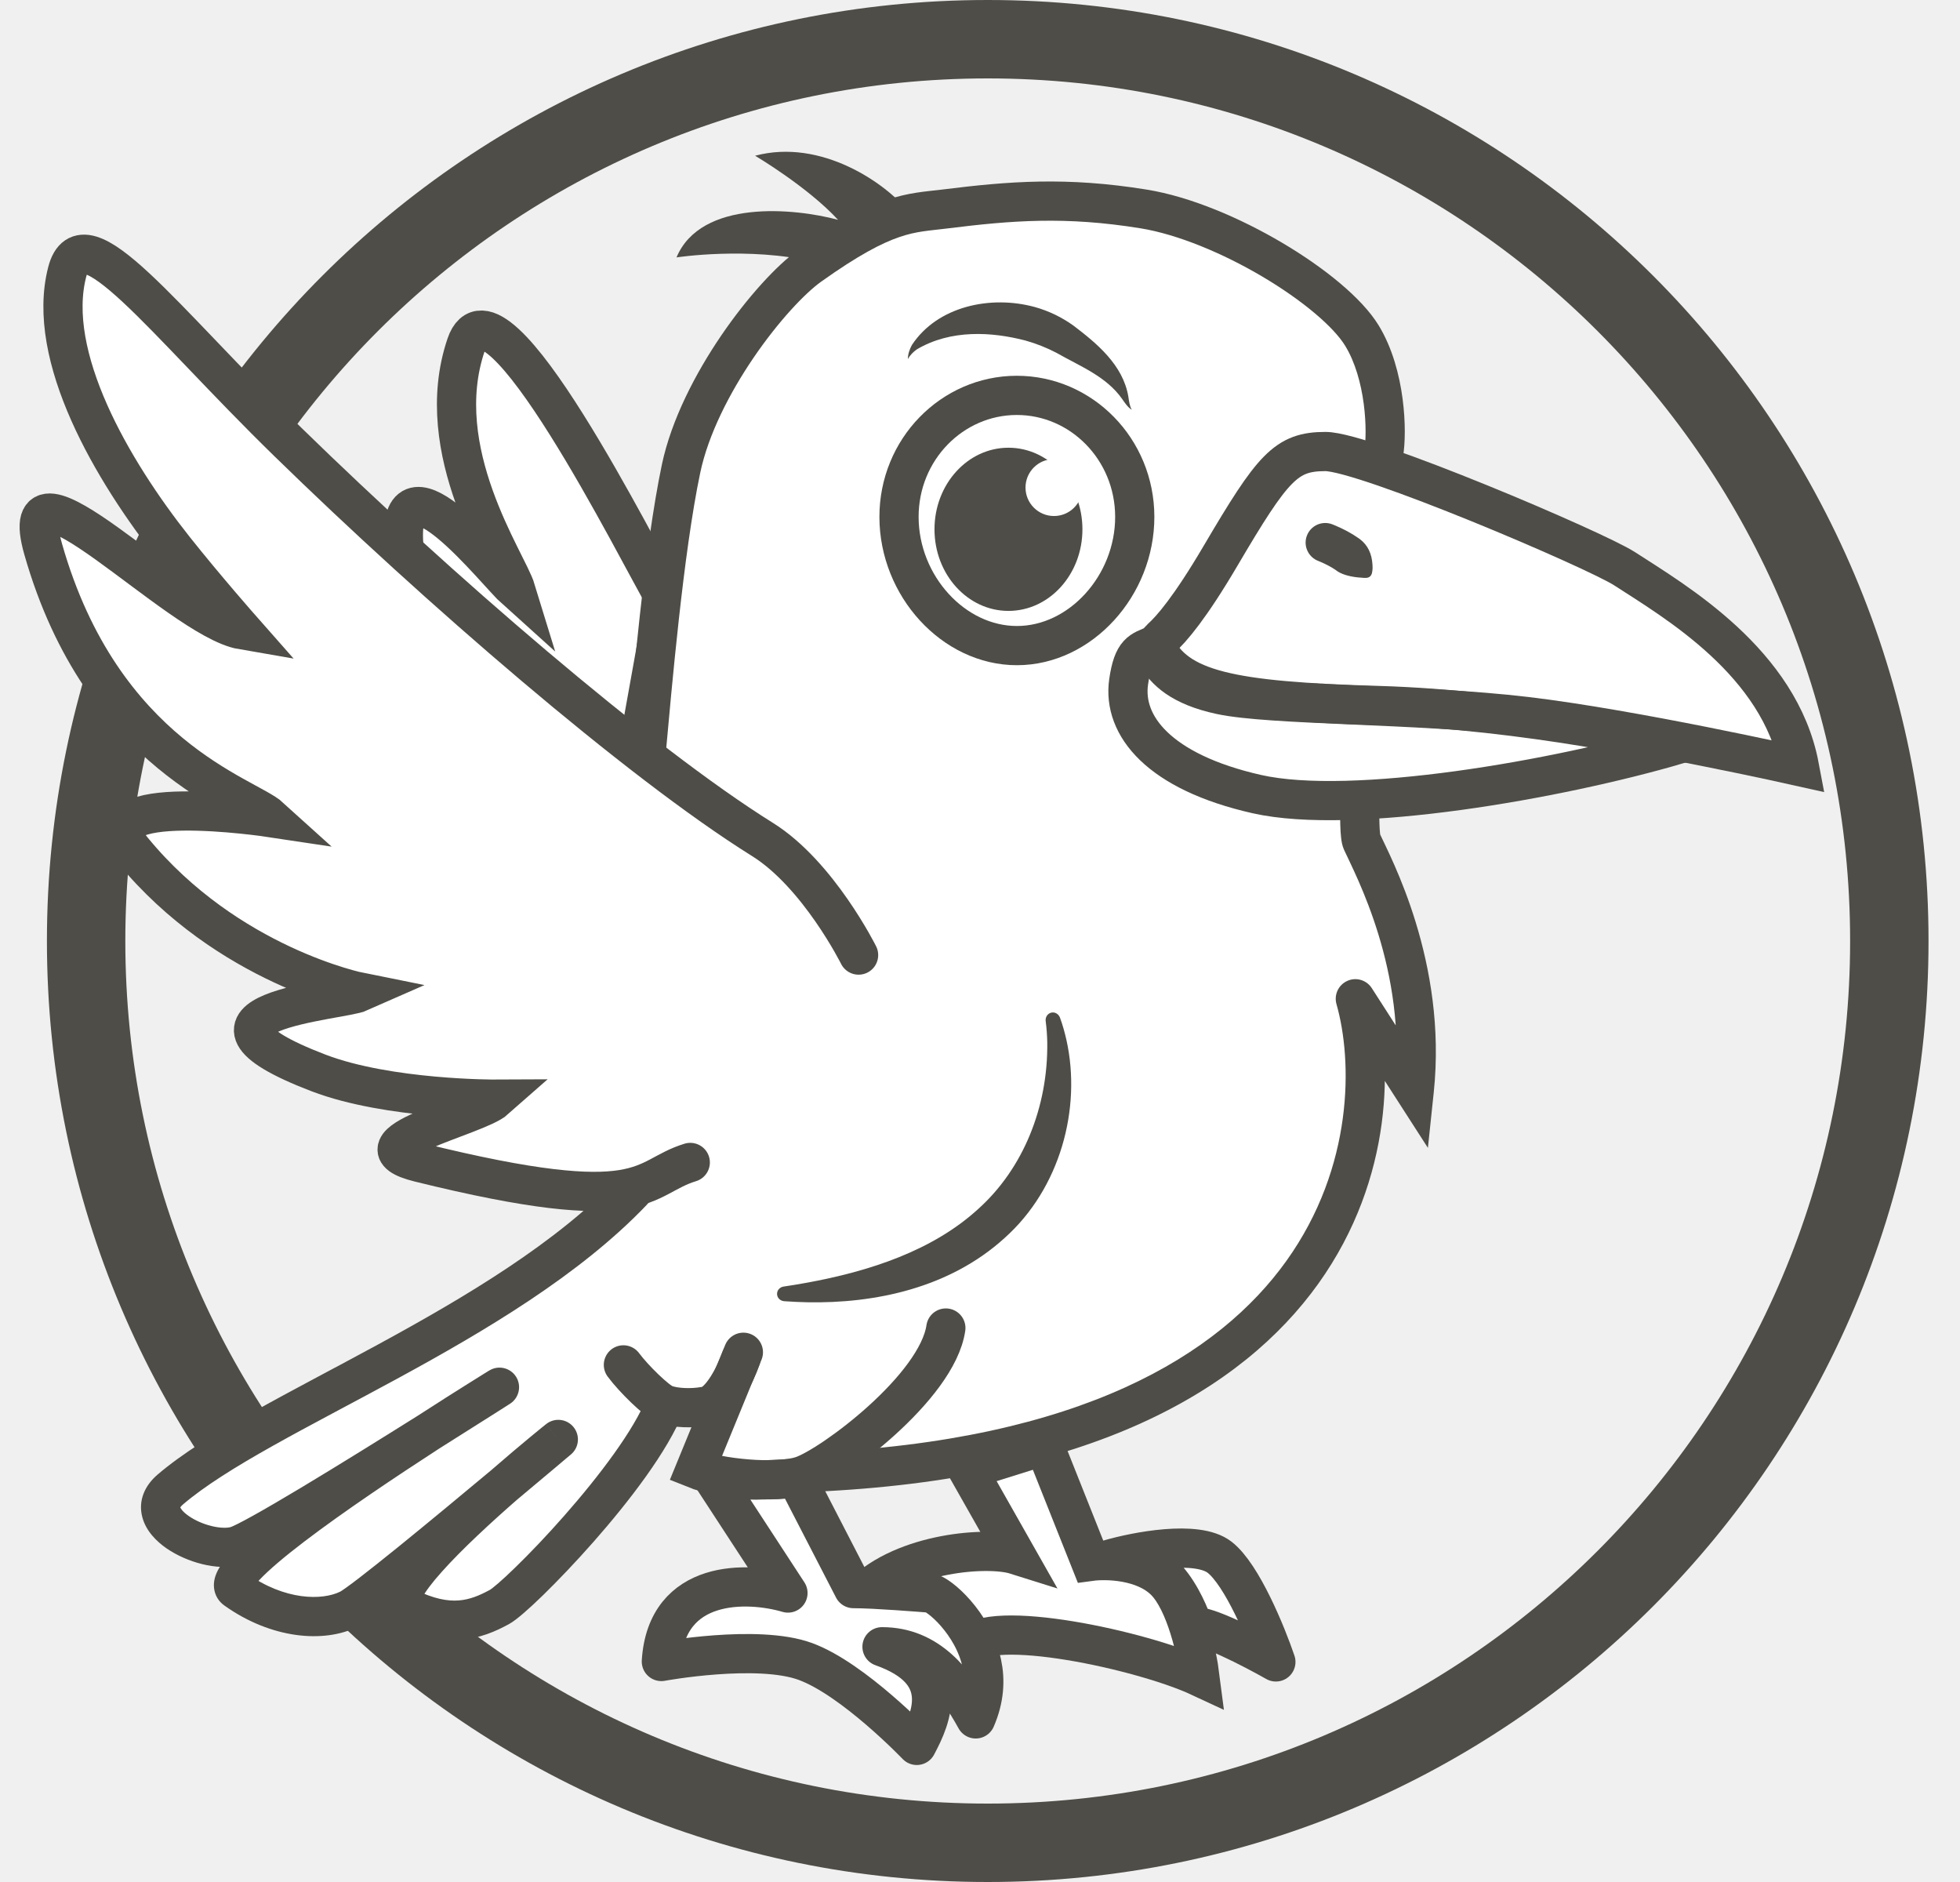
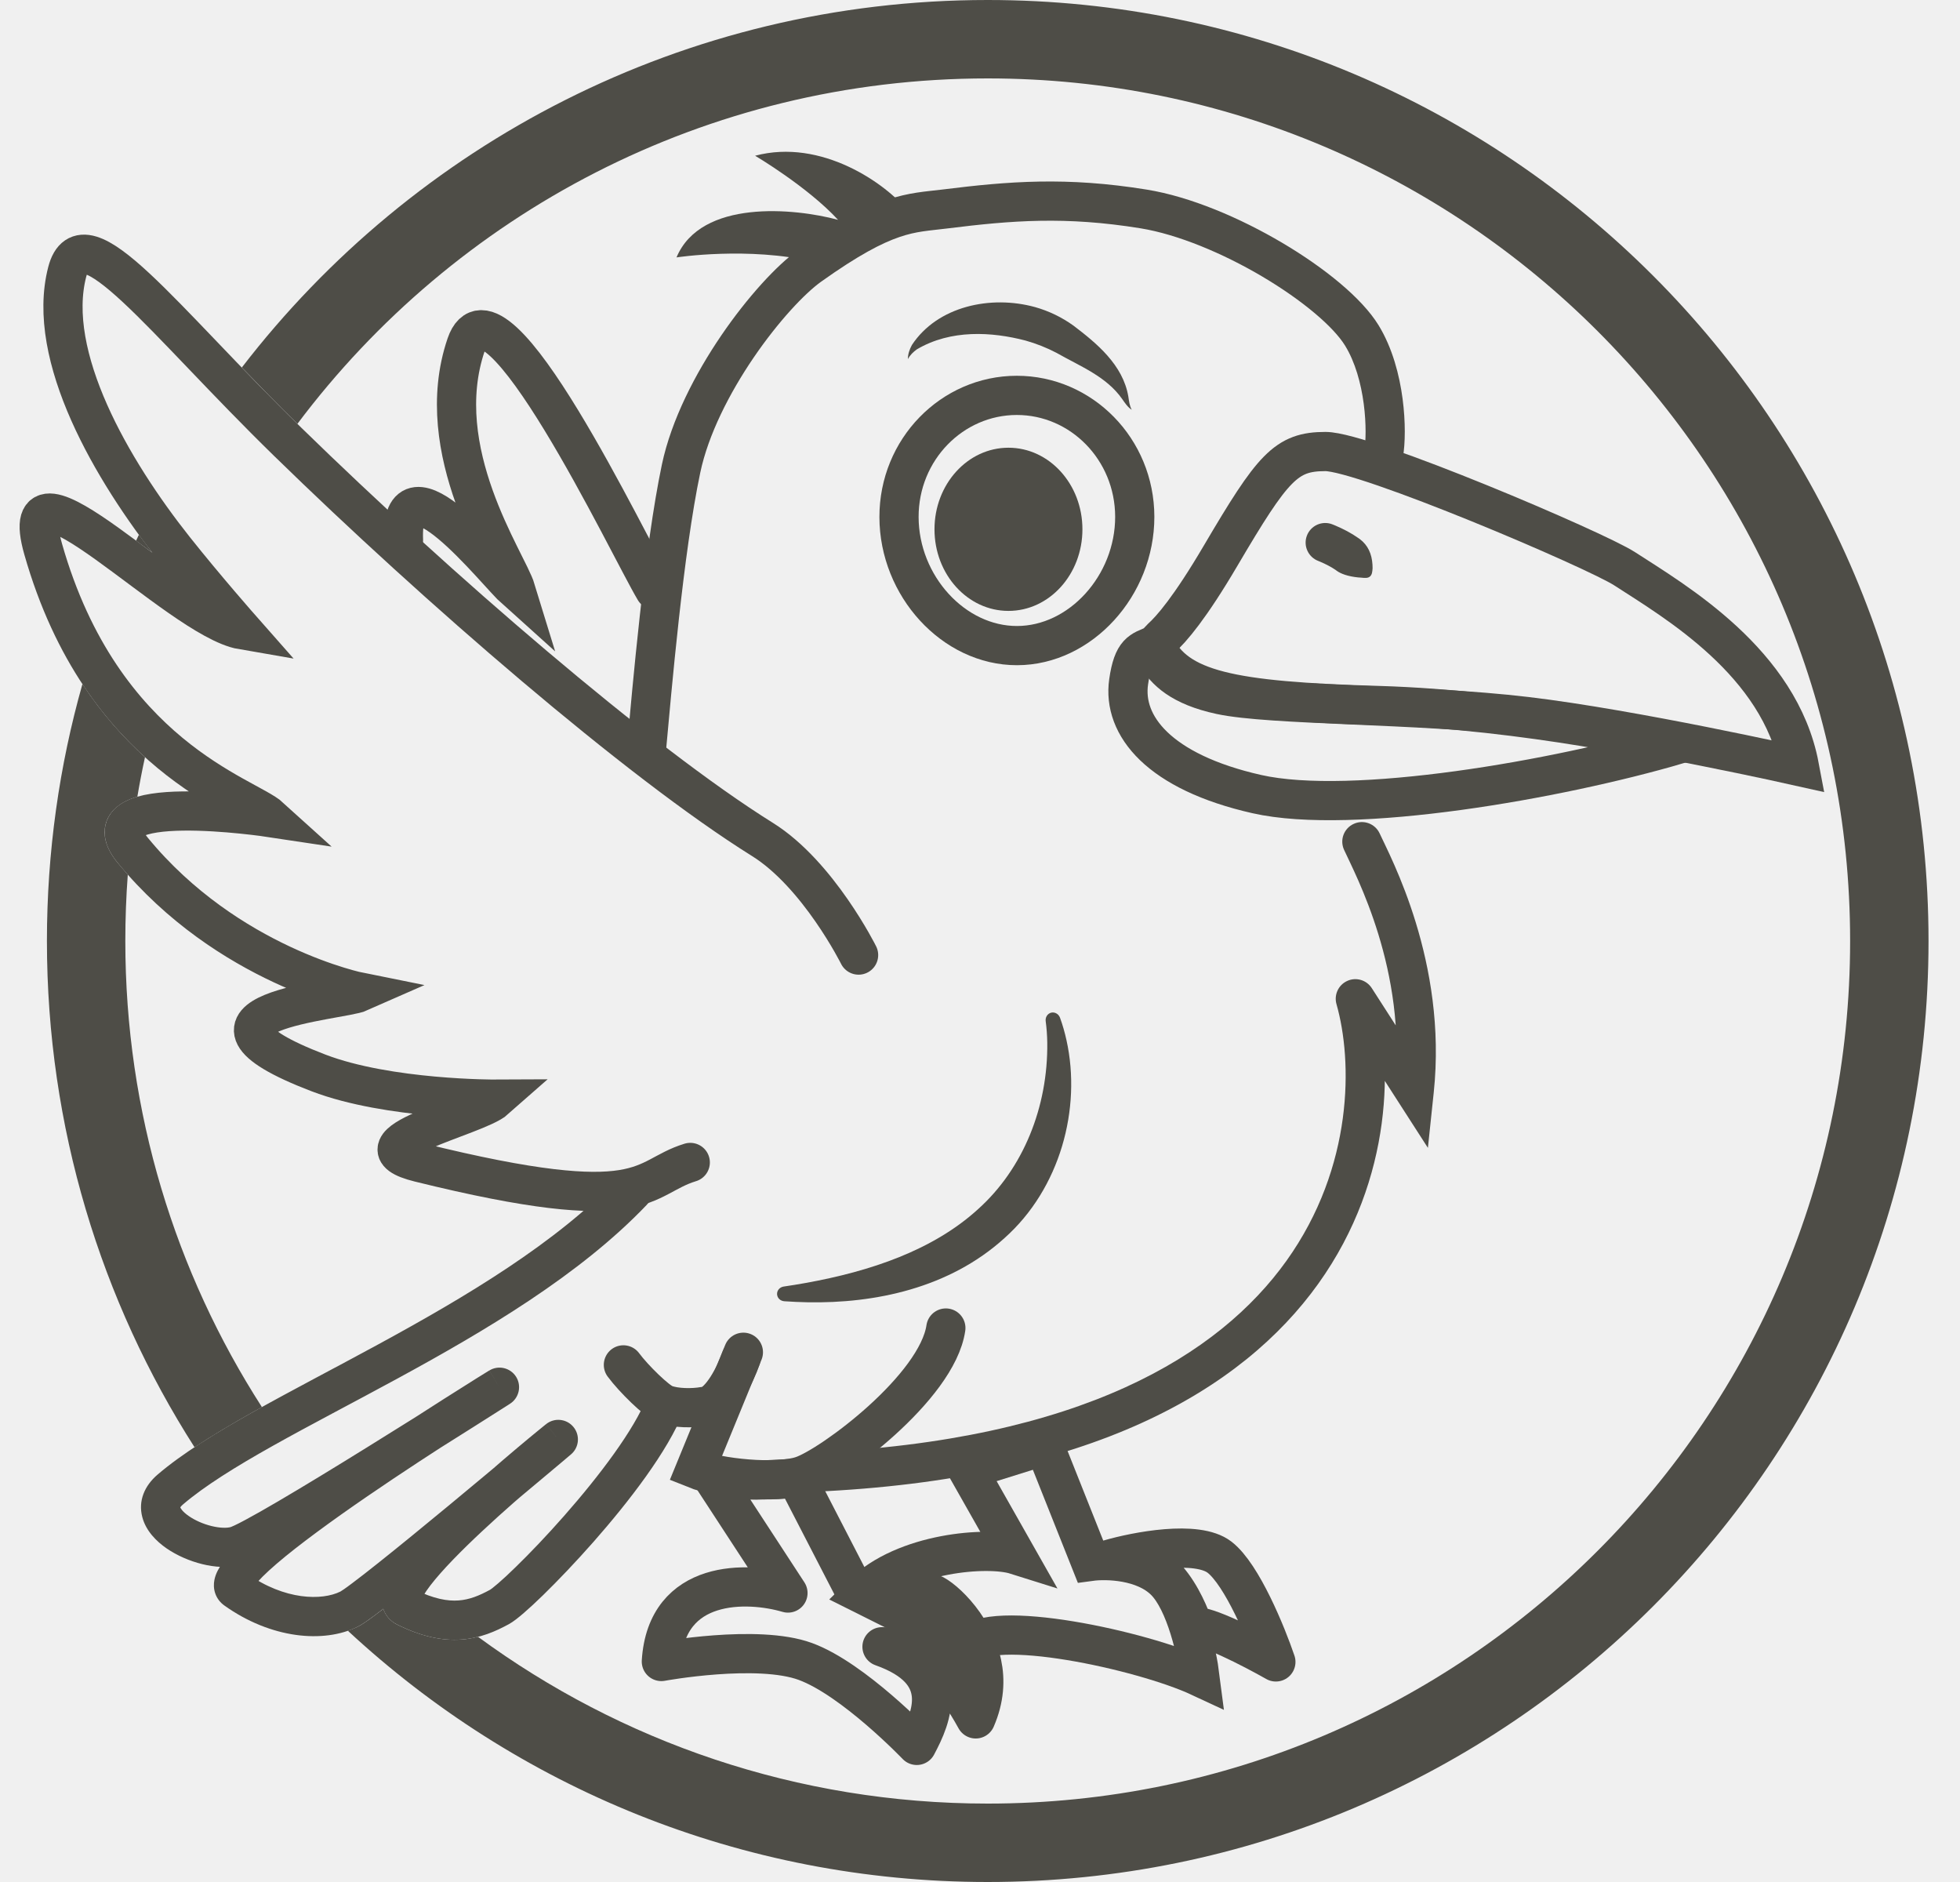
<svg xmlns="http://www.w3.org/2000/svg" width="50" height="48" viewBox="0 0 50 48" fill="none">
-   <circle cx="25.197" cy="24" r="23" stroke="#4E4D47" stroke-width="2" />
-   <path d="M13.161 15.049C12.941 14.329 10.965 11.511 11.892 8.79C12.61 6.686 16.312 14.173 16.968 15.27L16.251 19.258C16.251 19.258 12.5 16.268 11.838 15.769C11.175 15.27 10.348 15.16 10.293 13.775C10.199 11.426 12.665 14.605 13.161 15.049Z" fill="white" stroke="#4E4D47" stroke-linecap="round" />
-   <path fill-rule="evenodd" clip-rule="evenodd" d="M24.131 5.297C25.792 5.09 27.215 4.976 29.196 5.297C31.256 5.631 34.041 7.346 34.763 8.526C35.375 9.527 35.412 10.993 35.319 11.532C35.041 14.63 34.54 20.949 34.763 21.44C35.041 22.052 36.432 24.613 36.098 27.786L34.596 25.448C35.486 28.565 34.762 37.081 20.791 37.694L17.618 37.527L18.175 36.08C17.886 36.014 17.443 35.891 16.993 35.729L17.005 35.801C16.282 37.638 13.266 40.709 12.775 40.978C12.163 41.312 11.495 41.535 10.382 40.978C9.81 40.692 11.576 39.008 12.915 37.838C11.45 39.065 9.284 40.858 8.934 41.034C8.266 41.368 7.113 41.3 6.039 40.533C5.513 40.155 8.787 37.916 10.957 36.509C9.112 37.67 6.467 39.305 6.039 39.419C5.204 39.642 3.479 38.735 4.37 37.972C6.554 36.101 12.085 34.083 15.482 31.013C15.493 30.815 15.507 30.613 15.519 30.406C14.65 30.462 13.256 30.307 10.716 29.678C8.857 29.218 12.16 28.511 12.663 28.065C12.637 28.065 9.927 28.075 8.154 27.397C4.091 25.842 8.708 25.56 9.212 25.337C9.191 25.333 5.832 24.653 3.423 21.719C2.147 20.165 6.901 20.88 6.929 20.884C6.317 20.328 2.644 19.325 1.14 14.037C0.333 11.199 4.592 15.818 6.207 16.096C6.198 16.086 5.273 15.038 4.481 14.037C2.894 12.033 1.198 9.118 1.754 6.968C2.158 5.408 4.16 8.165 7.376 11.309C10.123 13.995 13.586 17.081 16.487 19.328C16.493 19.27 16.499 19.213 16.505 19.158C16.653 17.543 16.954 14.017 17.395 11.921C17.841 9.806 19.7 7.444 20.679 6.745C22.627 5.353 23.24 5.409 24.131 5.297Z" fill="white" />
-   <path d="M27.04 25.954C27.023 25.91 26.992 25.871 26.95 25.847C26.909 25.823 26.86 25.816 26.814 25.828C26.769 25.84 26.729 25.869 26.704 25.91C26.678 25.95 26.67 25.999 26.676 26.046C26.699 26.223 26.713 26.411 26.716 26.589C26.737 28.232 26.104 29.805 24.952 30.837C23.804 31.886 22.205 32.424 20.551 32.721C20.371 32.754 20.185 32.785 19.993 32.813C19.946 32.819 19.902 32.842 19.87 32.877C19.838 32.913 19.821 32.959 19.823 33.007C19.824 33.053 19.845 33.098 19.879 33.132C19.914 33.165 19.96 33.184 20.007 33.187C20.205 33.201 20.399 33.21 20.589 33.214C22.321 33.248 24.22 32.852 25.625 31.577C27.043 30.315 27.594 28.276 27.206 26.529C27.163 26.337 27.108 26.138 27.04 25.954Z" fill="#4E4D47" />
-   <path d="M29.636 32.516C29.47 33.018 32.684 30.286 32.906 27.387C32.906 27.387 33.46 27.61 33.903 31.29C33.903 31.29 31.41 37.311 20.936 37.645C22.654 36.809 24.094 34.356 24.094 34.356C26.754 34.022 28.694 33.018 29.913 31.011C29.913 31.011 29.802 32.014 29.636 32.516Z" fill="white" />
-   <path d="M6.075 40.427C5.296 39.871 15.476 34.101 16.978 33.861C18.48 33.622 19.871 33.193 19.871 33.193L18.091 36.198L16.978 35.809C16.255 37.645 13.24 40.716 12.75 40.983C12.138 41.317 11.471 41.54 10.358 40.983C9.787 40.698 11.552 39.015 12.89 37.845C11.426 39.071 9.26 40.865 8.912 41.039C8.244 41.373 7.148 41.194 6.075 40.427Z" fill="white" />
+   <path d="M16.701 15.049C16.045 13.952 12.61 6.686 11.892 8.79C10.965 11.511 12.941 14.329 13.161 15.049C12.665 14.606 10.199 11.426 10.293 13.775" stroke="#4E4D47" stroke-linecap="round" />
+   <path d="M27.04 25.954C27.023 25.91 26.992 25.871 26.95 25.848C26.909 25.824 26.86 25.817 26.814 25.828C26.769 25.84 26.729 25.869 26.704 25.91C26.678 25.951 26.67 26 26.676 26.047C26.7 26.223 26.713 26.411 26.716 26.589C26.737 28.232 26.104 29.805 24.952 30.838C23.804 31.886 22.205 32.425 20.551 32.722C20.371 32.755 20.185 32.785 19.993 32.813C19.946 32.82 19.902 32.842 19.87 32.878C19.838 32.914 19.821 32.96 19.823 33.007C19.825 33.054 19.845 33.099 19.879 33.132C19.914 33.166 19.96 33.184 20.007 33.188C20.205 33.202 20.399 33.21 20.589 33.214C22.321 33.249 24.22 32.852 25.625 31.577C27.043 30.316 27.594 28.277 27.206 26.529C27.164 26.338 27.108 26.138 27.04 25.954Z" fill="#4E4D47" />
  <path d="M23.161 9.159C23.217 9.052 23.301 8.974 23.391 8.909C24.256 8.399 25.297 8.46 26.162 8.686C26.435 8.763 26.696 8.866 26.951 8.999C27.563 9.347 28.225 9.602 28.627 10.177C28.694 10.273 28.768 10.387 28.871 10.451C28.812 10.344 28.803 10.234 28.784 10.114C28.647 9.301 27.969 8.75 27.387 8.307C27.091 8.093 26.756 7.931 26.403 7.832C25.273 7.521 23.915 7.809 23.263 8.799C23.201 8.912 23.159 9.038 23.161 9.159Z" fill="#4E4D47" />
-   <path d="M25.946 16.965C24.009 16.968 22.437 15.176 22.434 13.188C22.431 11.201 23.999 9.587 25.936 9.584C27.872 9.581 29.445 11.191 29.448 13.178C29.451 15.166 27.883 16.963 25.946 16.965Z" fill="white" />
  <path d="M28.948 13.179C28.95 14.936 27.563 16.464 25.945 16.466C24.328 16.468 22.937 14.945 22.934 13.188C22.931 11.464 24.288 10.086 25.936 10.084C27.585 10.082 28.945 11.456 28.948 13.179Z" stroke="#4E4D47" />
  <ellipse cx="25.726" cy="13.5" rx="1.887" ry="2.081" fill="#4E4D47" />
-   <circle cx="26.887" cy="12.435" r="0.726" fill="white" />
-   <path d="M9.53 27.698C5.454 26.141 6.681 26.25 7.185 26.026L11.54 24.968C12.936 25.525 16.007 25.859 17.18 25.748C19.246 25.551 13.696 27.216 15.504 27.698C17.18 28.143 18.743 27.976 19.748 27.141C20.781 26.282 19.077 29.369 17.626 29.647C16.341 30.038 16.565 31.096 10.702 29.647C8.837 29.186 12.152 28.478 12.656 28.032C12.656 28.032 11.317 28.38 9.53 27.698Z" fill="white" />
  <path d="M15.903 34.811C16.163 35.163 16.751 35.736 16.959 35.815C17.237 35.921 17.681 35.921 17.959 35.87C17.977 35.867 17.996 35.869 18.014 35.865C18.395 35.793 18.762 35.05 18.903 34.645" stroke="#4E4D47" stroke-linecap="round" />
-   <path d="M27.817 39.823L26.642 36.871L24.684 37.484L25.915 39.656C25.206 39.433 23.074 39.589 22 40.658L24.684 42C25.221 41.243 29.14 42.087 30.613 42.774C30.538 42.18 30.255 40.859 29.718 40.324C29.181 39.789 28.227 39.767 27.817 39.823Z" fill="white" stroke="#4E4D47" />
-   <path d="M31.111 39.716C30.535 39.271 28.991 39.567 28.29 39.771C28.64 39.771 29.43 39.872 29.783 40.272C30.137 40.673 30.373 41.255 30.447 41.497C30.712 41.408 31.959 42.053 32.548 42.387C32.309 41.682 31.686 40.161 31.111 39.716Z" fill="white" stroke="#4E4D47" stroke-linejoin="round" />
-   <path d="M21.772 40.517L20.318 37.7C20.318 37.7 19.67 37.744 19.283 37.749C18.897 37.755 18.152 37.645 18.152 37.645L20.101 40.63C19.08 40.33 17.005 40.258 16.871 42.376C16.871 42.376 19.322 41.925 20.547 42.376C21.772 42.826 23.387 44.516 23.387 44.516C23.777 43.784 24.282 42.631 22.5 42C23.693 42 24.369 42.895 24.891 43.84C25.115 43.324 25.137 42.849 25.048 42.432C24.828 41.393 23.935 40.646 23.722 40.63C23.499 40.614 22.329 40.517 21.772 40.517Z" fill="white" stroke="#4E4D47" stroke-linejoin="round" />
-   <path d="M35.298 11.562L34.806 11.477L34.802 11.497L34.8 11.517L35.298 11.562ZM34.742 8.557L34.315 8.818L34.742 8.557ZM29.175 5.329L29.095 5.823L29.175 5.329ZM24.11 5.33L24.048 4.833L24.11 5.33ZM20.659 6.776L20.368 6.369L20.659 6.776ZM17.375 11.951L16.885 11.848L17.375 11.951ZM15.986 19.14C15.961 19.414 16.163 19.658 16.438 19.683C16.713 19.708 16.957 19.506 16.982 19.231L16.484 19.185L15.986 19.14ZM34.742 21.467L34.287 21.674L34.742 21.467ZM36.078 27.81L35.657 28.081L36.426 29.276L36.575 27.863L36.078 27.81ZM34.575 25.473L34.995 25.203C34.861 24.994 34.594 24.915 34.369 25.018C34.143 25.12 34.026 25.372 34.094 25.611L34.575 25.473ZM20.703 37.049C20.427 37.061 20.213 37.294 20.225 37.57C20.237 37.846 20.471 38.06 20.746 38.048L20.724 37.548L20.703 37.049ZM35.298 11.562L35.791 11.647C35.848 11.316 35.859 10.763 35.78 10.168C35.701 9.571 35.524 8.878 35.168 8.296L34.742 8.557L34.315 8.818C34.572 9.237 34.72 9.778 34.789 10.299C34.858 10.822 34.841 11.27 34.806 11.477L35.298 11.562ZM34.742 8.557L35.168 8.296C34.741 7.598 33.775 6.823 32.715 6.196C31.64 5.56 30.368 5.016 29.255 4.836L29.175 5.329L29.095 5.823C30.042 5.977 31.193 6.457 32.206 7.056C33.234 7.665 34.021 8.337 34.315 8.818L34.742 8.557ZM29.175 5.329L29.255 4.836C27.206 4.504 25.73 4.623 24.048 4.833L24.11 5.33L24.172 5.826C25.813 5.621 27.182 5.513 29.095 5.823L29.175 5.329ZM24.11 5.33L24.048 4.833C23.639 4.884 23.19 4.904 22.619 5.1C22.047 5.296 21.362 5.66 20.368 6.369L20.659 6.776L20.949 7.183C21.904 6.502 22.499 6.198 22.943 6.046C23.388 5.894 23.69 5.886 24.172 5.826L24.11 5.33ZM20.659 6.776L20.368 6.369C19.811 6.767 19.062 7.585 18.403 8.551C17.741 9.522 17.127 10.703 16.885 11.848L17.375 11.951L17.864 12.054C18.068 11.086 18.606 10.029 19.229 9.115C19.856 8.197 20.526 7.485 20.949 7.183L20.659 6.776ZM17.375 11.951L16.885 11.848C16.437 13.979 16.133 17.541 15.986 19.14L16.484 19.185L16.982 19.231C17.132 17.602 17.43 14.113 17.864 12.054L17.375 11.951ZM35.298 11.562L34.8 11.517C34.661 13.068 34.466 15.427 34.333 17.46C34.267 18.476 34.216 19.415 34.196 20.134C34.186 20.492 34.183 20.803 34.191 21.043C34.194 21.163 34.201 21.273 34.212 21.366C34.22 21.441 34.237 21.565 34.287 21.674L34.742 21.467L35.197 21.26C35.218 21.307 35.213 21.324 35.205 21.252C35.199 21.197 35.193 21.118 35.19 21.012C35.183 20.801 35.185 20.513 35.195 20.162C35.215 19.462 35.265 18.537 35.331 17.525C35.463 15.502 35.657 13.153 35.796 11.607L35.298 11.562ZM34.742 21.467L34.287 21.674C34.577 22.312 35.898 24.745 35.58 27.758L36.078 27.81L36.575 27.863C36.926 24.532 35.464 21.846 35.197 21.26L34.742 21.467ZM36.078 27.81L36.498 27.54L34.995 25.203L34.575 25.473L34.154 25.744L35.657 28.081L36.078 27.81ZM34.575 25.473L34.094 25.611C34.505 27.05 34.539 29.752 32.816 32.159C31.107 34.547 27.591 36.747 20.703 37.049L20.724 37.548L20.746 38.048C27.829 37.737 31.684 35.458 33.63 32.741C35.562 30.042 35.535 27.012 35.056 25.336L34.575 25.473Z" fill="#4E4D47" />
+   <path d="M27.817 39.823L26.642 36.871L24.684 37.484L25.915 39.656C25.206 39.433 23.074 39.589 22 40.658L24.684 42C25.221 41.243 29.14 42.087 30.613 42.774C30.538 42.18 30.255 40.859 29.718 40.324C29.181 39.789 28.227 39.767 27.817 39.823Z" stroke="#4E4D47" />
+   <path d="M31.111 39.716C30.535 39.271 28.991 39.567 28.29 39.771C28.64 39.771 29.43 39.872 29.783 40.272C30.137 40.673 30.373 41.255 30.447 41.497C30.712 41.408 31.959 42.053 32.548 42.387C32.309 41.682 31.686 40.161 31.111 39.716Z" stroke="#4E4D47" stroke-linejoin="round" />
+   <path d="M21.772 40.517L20.318 37.7C20.318 37.7 19.67 37.744 19.283 37.749C18.897 37.755 18.152 37.645 18.152 37.645L20.101 40.63C19.08 40.33 17.005 40.258 16.871 42.376C16.871 42.376 19.322 41.925 20.547 42.376C21.772 42.826 23.387 44.516 23.387 44.516C23.777 43.784 24.282 42.631 22.5 42C23.693 42 24.369 42.895 24.891 43.84C25.115 43.324 25.137 42.849 25.048 42.432C24.828 41.393 23.935 40.646 23.722 40.63C23.499 40.614 22.329 40.517 21.772 40.517Z" stroke="#4E4D47" stroke-linejoin="round" />
+   <path d="M34.806 11.477C34.759 11.749 34.941 12.008 35.213 12.055C35.486 12.101 35.744 11.919 35.791 11.647L35.298 11.562L34.806 11.477ZM34.742 8.557L34.315 8.818L34.742 8.557ZM29.175 5.329L29.255 4.836L29.175 5.329ZM24.11 5.33L24.048 4.833L24.11 5.33ZM20.659 6.776L20.368 6.369L20.659 6.776ZM17.375 11.951L16.885 11.848L17.375 11.951ZM15.986 19.14C15.961 19.414 16.163 19.658 16.438 19.683C16.713 19.708 16.957 19.506 16.982 19.231L16.484 19.185L15.986 19.14ZM35.197 21.26C35.083 21.008 34.786 20.897 34.535 21.012C34.283 21.126 34.172 21.422 34.287 21.674L34.742 21.467L35.197 21.26ZM36.078 27.81L35.657 28.081L36.426 29.276L36.575 27.863L36.078 27.81ZM34.575 25.473L34.995 25.203C34.861 24.994 34.594 24.915 34.369 25.018C34.143 25.12 34.026 25.372 34.094 25.611L34.575 25.473ZM20.703 37.049C20.427 37.061 20.213 37.294 20.225 37.57C20.237 37.846 20.471 38.06 20.746 38.048L20.724 37.548L20.703 37.049ZM35.298 11.562L35.791 11.647C35.848 11.316 35.859 10.763 35.78 10.168C35.701 9.571 35.524 8.878 35.168 8.296L34.742 8.557L34.315 8.818C34.572 9.237 34.72 9.778 34.789 10.299C34.858 10.822 34.841 11.27 34.806 11.477L35.298 11.562ZM34.742 8.557L35.168 8.296C34.741 7.598 33.775 6.823 32.715 6.196C31.64 5.56 30.368 5.016 29.255 4.836L29.175 5.329L29.095 5.823C30.042 5.977 31.193 6.457 32.206 7.056C33.234 7.665 34.021 8.337 34.315 8.818L34.742 8.557ZM29.175 5.329L29.255 4.836C27.206 4.504 25.73 4.623 24.048 4.833L24.11 5.33L24.172 5.826C25.813 5.621 27.182 5.513 29.095 5.823L29.175 5.329ZM24.11 5.33L24.048 4.833C23.639 4.884 23.19 4.904 22.619 5.1C22.047 5.296 21.362 5.66 20.368 6.369L20.659 6.776L20.949 7.183C21.904 6.502 22.499 6.198 22.943 6.046C23.388 5.894 23.69 5.886 24.172 5.826L24.11 5.33ZM20.659 6.776L20.368 6.369C19.811 6.767 19.062 7.585 18.403 8.551C17.741 9.522 17.127 10.703 16.885 11.848L17.375 11.951L17.864 12.054C18.068 11.086 18.606 10.029 19.229 9.115C19.856 8.197 20.526 7.485 20.949 7.183L20.659 6.776ZM17.375 11.951L16.885 11.848C16.437 13.979 16.133 17.541 15.986 19.14L16.484 19.185L16.982 19.231C17.132 17.602 17.43 14.113 17.864 12.054L17.375 11.951ZM34.742 21.467L34.287 21.674C34.577 22.312 35.898 24.745 35.58 27.758L36.078 27.81L36.575 27.863C36.926 24.532 35.464 21.846 35.197 21.26L34.742 21.467ZM36.078 27.81L36.498 27.54L34.995 25.203L34.575 25.473L34.154 25.744L35.657 28.081L36.078 27.81ZM34.575 25.473L34.094 25.611C34.505 27.05 34.539 29.752 32.816 32.159C31.107 34.547 27.591 36.747 20.703 37.049L20.724 37.548L20.746 38.048C27.829 37.737 31.684 35.458 33.63 32.741C35.562 30.042 35.535 27.012 35.056 25.336L34.575 25.473Z" fill="#4E4D47" />
  <path d="M19.263 3.972C20.956 3.521 22.604 4.686 23.161 5.381C23.161 5.381 22.326 5.663 21.769 5.945C21.212 6.227 20.767 6.678 20.767 6.678C19.096 6.283 17.258 6.565 17.258 6.565C17.882 5.077 20.265 5.306 21.379 5.607C20.599 4.761 19.263 3.972 19.263 3.972Z" fill="#4E4D47" />
-   <path d="M41.446 14.507C40.702 14.025 34.815 11.516 33.812 11.516C32.809 11.516 32.474 11.904 31.137 14.175C30.36 15.496 29.884 16.048 29.622 16.28C29.512 16.377 29.43 16.602 29.505 16.727C29.732 17.103 30.117 17.5 31.137 17.72C32.419 17.997 36.192 17.947 38.938 18.274C41.684 18.601 45.903 19.548 45.903 19.548C45.402 16.889 42.727 15.338 41.446 14.507Z" fill="white" />
-   <path d="M32.06 20.253C34.497 20.804 39.741 19.886 42.806 18.986C42.806 18.986 38.929 18.104 35.162 17.994C31.395 17.884 30.011 17.609 29.457 16.452C29.106 16.599 28.903 16.617 28.792 17.388C28.63 18.511 29.57 19.69 32.06 20.253Z" fill="white" stroke="#4E4D47" stroke-linecap="round" />
+   <path d="M32.06 20.253C34.497 20.804 39.741 19.886 42.806 18.986C42.806 18.986 38.929 18.104 35.162 17.994C31.395 17.884 30.011 17.609 29.457 16.452C29.106 16.599 28.903 16.617 28.792 17.388C28.63 18.511 29.57 19.69 32.06 20.253Z" stroke="#4E4D47" stroke-linecap="round" />
  <path d="M33.983 13.371C33.859 13.324 33.722 13.329 33.601 13.383C33.48 13.438 33.386 13.538 33.339 13.662C33.292 13.786 33.296 13.924 33.351 14.044C33.405 14.165 33.506 14.26 33.63 14.307C33.637 14.309 33.658 14.318 33.674 14.325C33.821 14.387 33.972 14.466 34.081 14.543C34.085 14.547 34.09 14.55 34.095 14.554C34.206 14.637 34.393 14.701 34.643 14.727C34.67 14.73 34.7 14.733 34.727 14.733C34.771 14.738 34.813 14.742 34.851 14.739C34.89 14.736 34.922 14.726 34.947 14.704C34.973 14.683 34.989 14.653 34.999 14.616C35.008 14.579 35.012 14.536 35.015 14.493C35.014 14.459 35.014 14.429 35.012 14.399C34.995 14.128 34.898 13.907 34.69 13.75C34.681 13.743 34.672 13.736 34.662 13.73C34.459 13.587 34.267 13.491 34.062 13.403C34.037 13.393 34.017 13.384 33.983 13.371Z" fill="#4E4D47" />
  <path d="M41.446 14.507C40.702 14.025 34.815 11.516 33.812 11.516C32.809 11.516 32.474 11.904 31.137 14.175C30.36 15.496 29.884 16.048 29.622 16.28C29.512 16.377 29.43 16.602 29.505 16.727C29.732 17.103 30.117 17.5 31.137 17.72C32.419 17.997 36.192 17.947 38.938 18.274C41.684 18.601 45.903 19.548 45.903 19.548C45.402 16.889 42.727 15.338 41.446 14.507Z" stroke="#4E4D47" stroke-linecap="round" />
+   <path d="M25.197 0C38.452 0 49.197 10.745 49.197 24C49.197 37.255 38.452 48 25.197 48C18.892 48 13.157 45.567 8.874 41.592C8.963 41.561 9.048 41.528 9.128 41.488C9.211 41.447 9.313 41.378 9.407 41.312C9.509 41.239 9.633 41.145 9.773 41.038C9.775 41.037 9.776 41.035 9.778 41.033C9.834 41.202 9.953 41.345 10.128 41.433C10.746 41.74 11.281 41.852 11.771 41.816C11.92 41.806 12.061 41.78 12.194 41.746C15.836 44.42 20.332 46 25.197 46C37.347 46 47.197 36.15 47.197 24C47.197 11.85 37.347 2 25.197 2C17.994 2 11.601 5.461 7.587 10.81C7.084 10.316 6.612 9.832 6.169 9.373C10.557 3.673 17.448 0 25.197 0ZM2.103 17.446C2.608 18.212 3.157 18.821 3.699 19.311C3.626 19.644 3.561 19.981 3.504 20.32C3.38 20.356 3.26 20.403 3.151 20.464C2.932 20.587 2.695 20.813 2.671 21.172C2.651 21.491 2.813 21.776 3.001 22.005C3.087 22.108 3.173 22.209 3.26 22.308C3.218 22.866 3.197 23.431 3.197 24C3.197 28.379 4.476 32.46 6.682 35.888C6.61 35.928 6.538 35.967 6.467 36.007C5.926 36.31 5.417 36.612 4.963 36.912C2.579 33.184 1.197 28.753 1.197 24C1.197 21.728 1.513 19.529 2.103 17.446ZM3.887 14.097C3.749 13.994 3.609 13.893 3.471 13.791C3.495 13.74 3.519 13.689 3.543 13.638C3.658 13.794 3.773 13.948 3.887 14.097Z" fill="#4E4D47" />
+   <path d="M18.964 34.489L17.742 37.467C18.297 37.692 19.797 37.861 20.463 37.636C21.212 37.383 23.907 35.388 24.129 33.871" stroke="#4E4D47" stroke-linecap="round" />
  <path d="M21.903 24.359C21.903 24.359 20.877 22.299 19.449 21.409C16.28 19.431 11.136 14.973 7.347 11.276C4.125 8.132 2.119 5.373 1.715 6.934C1.157 9.084 2.857 11.999 4.447 14.004C5.245 15.009 6.176 16.064 6.176 16.064C4.559 15.786 0.292 11.165 1.101 14.004C2.607 19.293 6.288 20.295 6.901 20.852C6.901 20.852 2.105 20.128 3.387 21.687C5.808 24.631 9.187 25.306 9.187 25.306C8.685 25.529 4.057 25.81 8.128 27.366C9.912 28.048 12.645 28.034 12.645 28.034C12.142 28.48 8.831 29.187 10.694 29.648C16.549 31.096 16.326 30.038 17.609 29.648" stroke="#4E4D47" stroke-linecap="round" />
-   <path d="M12.742 35.381C12.742 35.381 11.96 35.881 10.926 36.53C8.758 37.932 5.486 40.165 6.013 40.541C7.086 41.305 8.238 41.373 8.905 41.04C9.253 40.867 11.418 39.078 12.882 37.855C13.629 37.204 14.243 36.712 14.243 36.712C14.243 36.712 13.662 37.203 12.882 37.855C11.418 39.078 9.253 40.867 8.905 41.04C8.238 41.373 7.086 41.305 6.013 40.541C5.486 40.165 8.758 37.932 10.926 36.53C11.959 35.861 12.742 35.381 12.742 35.381Z" fill="white" />
-   <path d="M16.496 30.732C16.686 30.532 16.679 30.216 16.479 30.025C16.279 29.835 15.963 29.842 15.772 30.042L16.134 30.387L16.496 30.732ZM4.345 37.989L4.67 38.369H4.67L4.345 37.989ZM6.013 39.431L5.884 38.948H5.884L6.013 39.431ZM12.742 35.381L13.011 35.802C13.242 35.654 13.311 35.348 13.166 35.115C13.02 34.883 12.714 34.811 12.481 34.955L12.742 35.381ZM6.013 40.541L6.303 40.134H6.303L6.013 40.541ZM8.905 41.04L8.682 40.593H8.682L8.905 41.04ZM14.243 36.712L14.566 37.094C14.775 36.918 14.803 36.606 14.629 36.395C14.455 36.184 14.144 36.151 13.931 36.322L14.243 36.712ZM10.351 40.985L10.128 41.432H10.128L10.351 40.985ZM12.742 40.985L12.981 41.424H12.981L12.742 40.985ZM17.433 36.008C17.534 35.751 17.408 35.461 17.151 35.36C16.894 35.258 16.604 35.384 16.503 35.641L16.968 35.825L17.433 36.008ZM16.134 30.387L15.772 30.042C14.192 31.699 11.893 33.068 9.646 34.29C8.539 34.892 7.426 35.468 6.467 36.006C5.505 36.545 4.644 37.075 4.02 37.609L4.345 37.989L4.67 38.369C5.214 37.904 6.001 37.414 6.956 36.878C7.913 36.341 8.986 35.787 10.124 35.168C12.368 33.948 14.796 32.515 16.496 30.732L16.134 30.387ZM4.345 37.989L4.02 37.609C3.687 37.894 3.521 38.279 3.63 38.693C3.723 39.049 3.994 39.314 4.248 39.49C4.515 39.674 4.838 39.813 5.156 39.892C5.467 39.969 5.822 39.999 6.142 39.914L6.013 39.431L5.884 38.948C5.786 38.974 5.614 38.975 5.395 38.921C5.183 38.869 4.974 38.776 4.817 38.667C4.647 38.55 4.602 38.46 4.597 38.439C4.596 38.437 4.597 38.439 4.597 38.445C4.597 38.447 4.596 38.449 4.596 38.451C4.596 38.453 4.595 38.454 4.595 38.454C4.596 38.453 4.598 38.446 4.609 38.431C4.62 38.417 4.639 38.395 4.67 38.369L4.345 37.989ZM6.013 39.431L6.142 39.914C6.249 39.886 6.378 39.826 6.493 39.77C6.62 39.707 6.773 39.625 6.945 39.53C7.288 39.339 7.722 39.085 8.196 38.8C9.144 38.231 10.269 37.532 11.192 36.953L10.926 36.53L10.66 36.106C9.739 36.684 8.621 37.379 7.681 37.943C7.211 38.225 6.788 38.472 6.459 38.655C6.294 38.747 6.156 38.82 6.05 38.873C5.931 38.932 5.884 38.948 5.884 38.948L6.013 39.431ZM10.926 36.53L11.192 36.953C11.709 36.628 12.164 36.34 12.489 36.134C12.652 36.031 12.783 35.948 12.872 35.891C12.917 35.862 12.952 35.84 12.975 35.825C12.987 35.818 12.996 35.812 13.002 35.808C13.005 35.806 13.007 35.805 13.009 35.804C13.01 35.803 13.01 35.803 13.011 35.803C13.011 35.802 13.011 35.802 13.011 35.802C13.011 35.802 13.011 35.802 13.011 35.802C13.011 35.802 13.011 35.802 13.011 35.802C13.011 35.802 13.011 35.802 12.742 35.381C12.473 34.959 12.473 34.959 12.473 34.959C12.473 34.959 12.473 34.959 12.473 34.959C12.473 34.959 12.473 34.959 12.473 34.959C12.473 34.96 12.473 34.96 12.472 34.96C12.472 34.96 12.471 34.96 12.471 34.961C12.469 34.962 12.467 34.963 12.464 34.965C12.458 34.969 12.449 34.975 12.438 34.982C12.414 34.997 12.38 35.019 12.335 35.047C12.246 35.104 12.116 35.187 11.954 35.29C11.629 35.495 11.176 35.782 10.66 36.106L10.926 36.53ZM12.742 35.381C12.481 34.955 12.481 34.955 12.481 34.955C12.481 34.955 12.481 34.955 12.48 34.955C12.48 34.955 12.48 34.955 12.48 34.955C12.48 34.955 12.48 34.955 12.48 34.955C12.479 34.955 12.479 34.956 12.478 34.956C12.476 34.957 12.474 34.959 12.471 34.96C12.465 34.964 12.456 34.97 12.444 34.977C12.42 34.992 12.385 35.013 12.34 35.041C12.25 35.097 12.119 35.178 11.956 35.281C11.63 35.485 11.173 35.774 10.654 36.11L10.926 36.53L11.197 36.95C11.712 36.617 12.164 36.331 12.487 36.128C12.649 36.027 12.778 35.946 12.867 35.891C12.911 35.864 12.946 35.843 12.969 35.828C12.98 35.821 12.989 35.816 12.995 35.812C12.998 35.81 13 35.809 13.001 35.808C13.002 35.808 13.003 35.807 13.003 35.807C13.003 35.807 13.003 35.807 13.003 35.807C13.003 35.807 13.003 35.807 13.004 35.807C13.004 35.807 13.004 35.807 13.004 35.807C13.004 35.807 13.004 35.807 12.742 35.381ZM10.926 36.53L10.654 36.11C9.568 36.812 8.195 37.73 7.155 38.523C6.64 38.916 6.185 39.295 5.889 39.611C5.747 39.762 5.604 39.937 5.525 40.119C5.485 40.212 5.442 40.349 5.461 40.509C5.483 40.691 5.579 40.846 5.723 40.948L6.013 40.541L6.303 40.134C6.381 40.189 6.441 40.283 6.454 40.39C6.459 40.434 6.455 40.468 6.451 40.488C6.449 40.498 6.447 40.505 6.445 40.51C6.444 40.514 6.443 40.517 6.443 40.517C6.442 40.517 6.443 40.516 6.445 40.512C6.447 40.509 6.449 40.505 6.453 40.498C6.46 40.486 6.471 40.47 6.486 40.449C6.517 40.408 6.56 40.356 6.618 40.295C6.855 40.043 7.254 39.705 7.762 39.318C8.769 38.55 10.116 37.65 11.197 36.95L10.926 36.53ZM6.013 40.541L5.723 40.948C6.905 41.791 8.255 41.923 9.128 41.488L8.905 41.04L8.682 40.593C8.22 40.823 7.266 40.82 6.303 40.134L6.013 40.541ZM8.905 41.04L9.128 41.488C9.211 41.446 9.313 41.377 9.406 41.311C9.508 41.238 9.633 41.145 9.772 41.038C10.052 40.823 10.405 40.541 10.79 40.23C11.561 39.606 12.47 38.851 13.203 38.239L12.882 37.855L12.561 37.472C11.83 38.083 10.925 38.833 10.161 39.453C9.778 39.762 9.433 40.037 9.163 40.245C9.028 40.349 8.914 40.433 8.826 40.496C8.782 40.528 8.746 40.552 8.719 40.57C8.689 40.589 8.678 40.594 8.682 40.593L8.905 41.04ZM12.882 37.855L13.203 38.239C13.593 37.913 13.934 37.627 14.177 37.422C14.299 37.32 14.396 37.238 14.462 37.181C14.496 37.153 14.522 37.132 14.539 37.117C14.548 37.109 14.555 37.104 14.559 37.1C14.561 37.098 14.563 37.097 14.564 37.096C14.565 37.095 14.565 37.095 14.565 37.095C14.566 37.094 14.566 37.094 14.566 37.094C14.566 37.094 14.566 37.094 14.566 37.094C14.566 37.094 14.566 37.094 14.566 37.094C14.566 37.094 14.566 37.094 14.243 36.712C13.92 36.331 13.92 36.331 13.92 36.331C13.92 36.331 13.92 36.331 13.92 36.331C13.92 36.331 13.92 36.331 13.92 36.331C13.92 36.331 13.92 36.331 13.92 36.331C13.919 36.331 13.919 36.331 13.918 36.332C13.917 36.333 13.916 36.334 13.914 36.336C13.909 36.34 13.902 36.346 13.894 36.353C13.877 36.367 13.851 36.389 13.818 36.417C13.751 36.473 13.654 36.555 13.533 36.657C13.291 36.861 12.951 37.146 12.561 37.472L12.882 37.855ZM14.243 36.712C13.931 36.322 13.931 36.322 13.93 36.322C13.93 36.322 13.93 36.322 13.93 36.322C13.93 36.322 13.93 36.322 13.93 36.322C13.93 36.322 13.93 36.322 13.93 36.323C13.93 36.323 13.929 36.323 13.928 36.324C13.927 36.325 13.925 36.326 13.923 36.328C13.918 36.332 13.911 36.338 13.901 36.346C13.883 36.361 13.855 36.383 13.82 36.411C13.75 36.468 13.649 36.551 13.524 36.654C13.274 36.861 12.931 37.149 12.553 37.478L12.882 37.855L13.21 38.232C13.58 37.91 13.917 37.627 14.161 37.425C14.284 37.324 14.383 37.243 14.451 37.188C14.485 37.16 14.511 37.138 14.529 37.124C14.538 37.117 14.545 37.111 14.549 37.108C14.551 37.106 14.553 37.105 14.554 37.104C14.555 37.103 14.555 37.103 14.555 37.103C14.555 37.103 14.555 37.103 14.555 37.103C14.556 37.103 14.556 37.103 14.556 37.103C14.556 37.103 14.556 37.103 14.556 37.103C14.556 37.103 14.556 37.103 14.243 36.712ZM12.882 37.855L12.553 37.478C11.882 38.064 11.087 38.792 10.528 39.417C10.254 39.724 10.007 40.039 9.869 40.319C9.802 40.454 9.731 40.639 9.741 40.841C9.754 41.09 9.889 41.313 10.128 41.432L10.351 40.985L10.574 40.537C10.67 40.585 10.735 40.693 10.74 40.791C10.743 40.842 10.726 40.841 10.766 40.76C10.84 40.609 11.01 40.378 11.274 40.084C11.789 39.507 12.544 38.813 13.21 38.232L12.882 37.855ZM10.351 40.985L10.128 41.432C10.745 41.74 11.28 41.852 11.77 41.816C12.257 41.781 12.65 41.604 12.981 41.424L12.742 40.985L12.503 40.546C12.222 40.699 11.976 40.799 11.698 40.819C11.424 40.839 11.069 40.784 10.574 40.537L10.351 40.985ZM12.742 40.985L12.981 41.424C13.095 41.362 13.232 41.251 13.361 41.14C13.502 41.019 13.67 40.863 13.856 40.682C14.228 40.319 14.682 39.845 15.143 39.322C16.048 38.294 17.036 37.013 17.433 36.008L16.968 35.825L16.503 35.641C16.177 36.467 15.297 37.633 14.392 38.661C13.948 39.166 13.511 39.622 13.158 39.965C12.982 40.138 12.829 40.279 12.708 40.383C12.647 40.435 12.598 40.476 12.559 40.506C12.517 40.538 12.5 40.547 12.503 40.546L12.742 40.985Z" fill="#4E4D47" />
-   <path d="M18.964 34.489L17.742 37.467C18.297 37.692 19.797 37.861 20.463 37.636C21.212 37.383 23.907 35.388 24.129 33.871" stroke="#4E4D47" stroke-linecap="round" />
+   <path d="M16.496 30.732C16.686 30.532 16.679 30.216 16.479 30.025C16.279 29.835 15.963 29.842 15.772 30.042L16.134 30.387L16.496 30.732ZM4.345 37.989L4.67 38.369L4.345 37.989ZM6.013 39.431L6.142 39.914L6.013 39.431ZM12.742 35.381L13.011 35.802C13.242 35.654 13.311 35.348 13.166 35.115C13.02 34.883 12.714 34.811 12.481 34.955L12.742 35.381ZM6.013 40.541L6.303 40.134L6.013 40.541ZM14.243 36.712L14.566 37.094C14.775 36.918 14.803 36.606 14.629 36.395C14.455 36.184 14.144 36.151 13.931 36.322L14.243 36.712ZM12.742 40.985L12.981 41.424L12.742 40.985ZM17.433 36.008C17.534 35.751 17.408 35.461 17.151 35.36C16.894 35.258 16.604 35.384 16.503 35.641L16.968 35.825L17.433 36.008ZM16.134 30.387L15.772 30.042C14.192 31.699 11.893 33.068 9.646 34.29C8.539 34.892 7.426 35.468 6.467 36.006C5.505 36.545 4.644 37.075 4.02 37.609L4.345 37.989L4.67 38.369C5.214 37.904 6.001 37.414 6.956 36.878C7.913 36.341 8.986 35.787 10.124 35.168C12.368 33.948 14.796 32.515 16.496 30.732L16.134 30.387ZM4.345 37.989L4.02 37.609C3.687 37.894 3.521 38.279 3.63 38.693C3.723 39.049 3.994 39.314 4.248 39.49C4.515 39.674 4.838 39.813 5.156 39.892C5.467 39.969 5.822 39.999 6.142 39.914L6.013 39.431L5.884 38.948C5.786 38.974 5.614 38.975 5.395 38.921C5.183 38.869 4.974 38.776 4.817 38.667C4.647 38.55 4.602 38.46 4.597 38.439C4.596 38.437 4.597 38.439 4.597 38.445C4.597 38.447 4.596 38.449 4.596 38.451C4.596 38.453 4.595 38.454 4.595 38.454C4.596 38.453 4.598 38.446 4.609 38.431C4.62 38.417 4.639 38.395 4.67 38.369L4.345 37.989ZM6.013 39.431L6.142 39.914C6.292 39.874 6.514 39.762 6.73 39.647C6.968 39.52 7.265 39.35 7.599 39.155C8.266 38.764 9.091 38.26 9.891 37.764C10.692 37.268 11.472 36.778 12.052 36.411C12.341 36.228 12.581 36.076 12.749 35.969C12.832 35.916 12.898 35.874 12.943 35.846C12.965 35.832 12.982 35.821 12.994 35.813C12.999 35.81 13.004 35.807 13.007 35.805C13.008 35.804 13.009 35.803 13.01 35.803C13.011 35.803 13.011 35.803 13.011 35.802C13.011 35.802 13.011 35.802 13.011 35.802C13.011 35.802 13.011 35.802 12.742 35.381C12.473 34.959 12.473 34.959 12.473 34.959C12.473 34.959 12.473 34.96 12.473 34.96C12.472 34.96 12.472 34.96 12.472 34.96C12.471 34.961 12.47 34.961 12.469 34.962C12.466 34.964 12.461 34.967 12.456 34.97C12.444 34.978 12.427 34.989 12.405 35.003C12.361 35.031 12.295 35.073 12.212 35.126C12.045 35.232 11.806 35.383 11.517 35.566C10.939 35.931 10.162 36.42 9.364 36.914C8.566 37.409 7.75 37.907 7.093 38.292C6.764 38.485 6.479 38.647 6.258 38.765C6.147 38.825 6.056 38.871 5.986 38.904C5.907 38.941 5.879 38.949 5.884 38.948L6.013 39.431ZM12.742 35.381C12.481 34.955 12.48 34.955 12.48 34.955C12.48 34.955 12.48 34.955 12.48 34.955C12.48 34.955 12.479 34.955 12.479 34.956C12.478 34.956 12.477 34.957 12.475 34.958C12.471 34.96 12.466 34.964 12.458 34.968C12.444 34.977 12.423 34.99 12.395 35.007C12.34 35.041 12.259 35.092 12.156 35.155C11.952 35.283 11.66 35.466 11.313 35.687C10.618 36.129 9.699 36.726 8.803 37.34C7.91 37.953 7.026 38.593 6.41 39.121C6.108 39.38 5.841 39.637 5.675 39.865C5.596 39.973 5.502 40.124 5.469 40.298C5.451 40.392 5.447 40.513 5.491 40.64C5.537 40.773 5.622 40.876 5.723 40.948L6.013 40.541L6.303 40.134C6.355 40.171 6.408 40.231 6.436 40.314C6.463 40.391 6.457 40.455 6.451 40.485C6.443 40.531 6.431 40.526 6.482 40.455C6.577 40.325 6.77 40.13 7.061 39.88C7.634 39.389 8.481 38.774 9.368 38.165C10.252 37.559 11.161 36.969 11.85 36.531C12.194 36.312 12.483 36.13 12.685 36.004C12.787 35.941 12.867 35.892 12.921 35.858C12.948 35.841 12.969 35.828 12.983 35.82C12.99 35.816 12.995 35.812 12.998 35.81C13 35.809 13.001 35.808 13.002 35.808C13.003 35.807 13.003 35.807 13.003 35.807C13.003 35.807 13.003 35.807 13.003 35.807C13.004 35.807 13.004 35.807 12.742 35.381ZM6.013 40.541L5.723 40.948C6.905 41.791 8.255 41.923 9.128 41.488L8.905 41.04L8.682 40.593C8.22 40.823 7.266 40.82 6.303 40.134L6.013 40.541ZM8.905 41.04L9.128 41.488C9.243 41.43 9.415 41.307 9.587 41.178C9.776 41.037 10.011 40.853 10.276 40.643C10.805 40.222 11.458 39.687 12.093 39.162C12.728 38.636 13.346 38.12 13.805 37.734C14.035 37.541 14.225 37.382 14.358 37.27C14.424 37.214 14.476 37.17 14.511 37.14C14.529 37.125 14.543 37.114 14.552 37.106C14.556 37.102 14.56 37.099 14.562 37.097C14.563 37.096 14.564 37.096 14.565 37.095C14.565 37.095 14.565 37.095 14.566 37.094C14.566 37.094 14.566 37.094 14.566 37.094C14.566 37.094 14.566 37.094 14.243 36.712C13.92 36.331 13.92 36.331 13.92 36.331C13.92 36.331 13.92 36.331 13.92 36.331C13.92 36.331 13.92 36.331 13.919 36.331C13.919 36.332 13.918 36.333 13.917 36.334C13.915 36.335 13.911 36.338 13.906 36.342C13.897 36.35 13.884 36.361 13.866 36.376C13.831 36.406 13.779 36.449 13.713 36.505C13.581 36.617 13.392 36.776 13.163 36.968C12.704 37.353 12.088 37.868 11.456 38.391C10.822 38.915 10.175 39.445 9.653 39.86C9.392 40.068 9.165 40.245 8.988 40.377C8.9 40.444 8.827 40.497 8.77 40.536C8.707 40.579 8.681 40.593 8.682 40.593L8.905 41.04ZM14.243 36.712C13.931 36.322 13.93 36.322 13.93 36.322C13.93 36.322 13.93 36.322 13.93 36.322C13.93 36.322 13.93 36.323 13.929 36.323C13.929 36.324 13.928 36.324 13.927 36.325C13.924 36.327 13.921 36.33 13.916 36.334C13.906 36.341 13.893 36.352 13.875 36.367C13.84 36.395 13.788 36.437 13.723 36.491C13.592 36.598 13.407 36.75 13.188 36.935C12.75 37.304 12.173 37.802 11.622 38.317C11.077 38.826 10.537 39.37 10.187 39.826C10.018 40.046 9.858 40.29 9.785 40.526C9.748 40.645 9.717 40.813 9.765 40.991C9.818 41.194 9.954 41.346 10.128 41.432L10.351 40.985L10.574 40.537C10.636 40.568 10.706 40.638 10.731 40.736C10.751 40.81 10.732 40.849 10.74 40.822C10.758 40.763 10.826 40.636 10.98 40.434C11.277 40.048 11.766 39.551 12.305 39.048C12.838 38.549 13.401 38.063 13.832 37.7C14.047 37.519 14.228 37.369 14.356 37.265C14.42 37.213 14.47 37.172 14.504 37.144C14.521 37.13 14.534 37.12 14.543 37.113C14.547 37.109 14.55 37.107 14.553 37.105C14.553 37.104 14.554 37.104 14.555 37.103C14.555 37.103 14.555 37.103 14.555 37.103C14.555 37.103 14.555 37.103 14.556 37.103C14.556 37.103 14.556 37.103 14.243 36.712ZM10.351 40.985L10.128 41.432C10.745 41.74 11.28 41.852 11.77 41.816C12.257 41.781 12.65 41.604 12.981 41.424L12.742 40.985L12.503 40.546C12.222 40.699 11.976 40.799 11.698 40.819C11.424 40.839 11.069 40.784 10.574 40.537L10.351 40.985ZM12.742 40.985L12.981 41.424C13.095 41.362 13.232 41.251 13.361 41.14C13.502 41.019 13.67 40.863 13.856 40.682C14.228 40.319 14.682 39.845 15.143 39.322C16.048 38.294 17.036 37.013 17.433 36.008L16.968 35.825L16.503 35.641C16.177 36.467 15.297 37.633 14.392 38.661C13.948 39.166 13.511 39.622 13.158 39.965C12.982 40.138 12.829 40.279 12.708 40.383C12.647 40.435 12.598 40.476 12.559 40.506C12.517 40.538 12.5 40.547 12.503 40.546L12.742 40.985Z" fill="#4E4D47" />
</svg>
